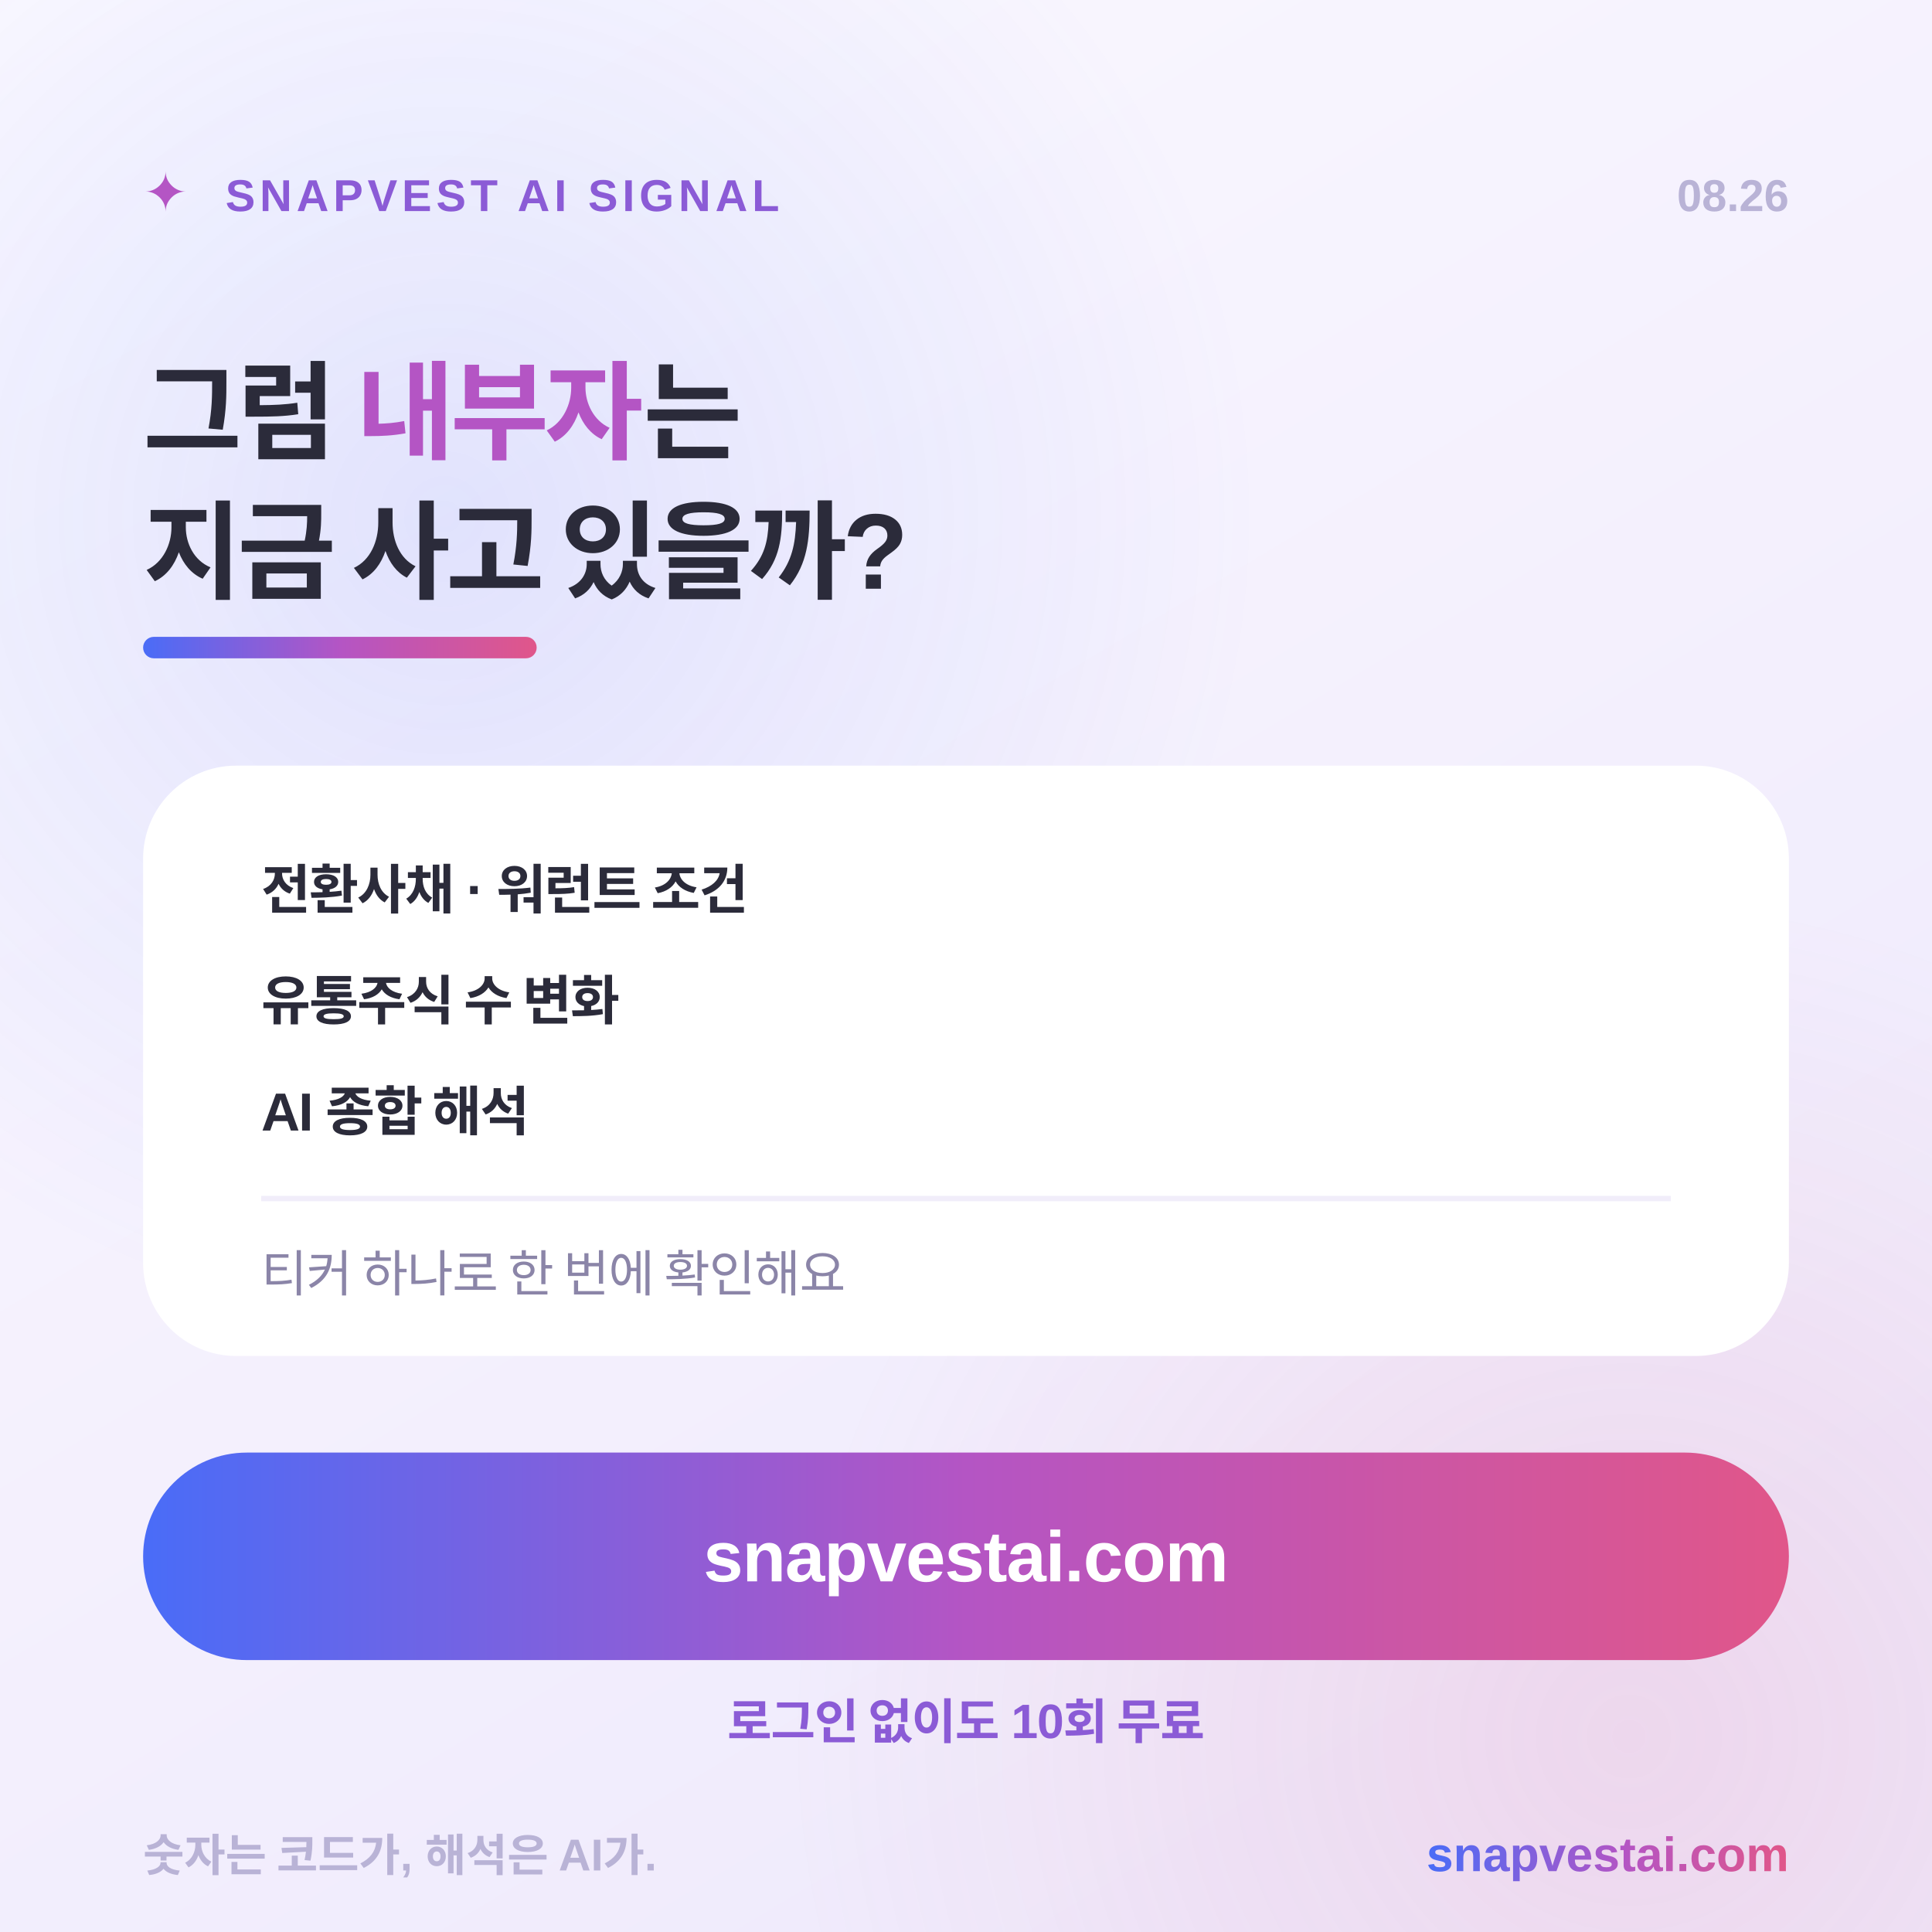
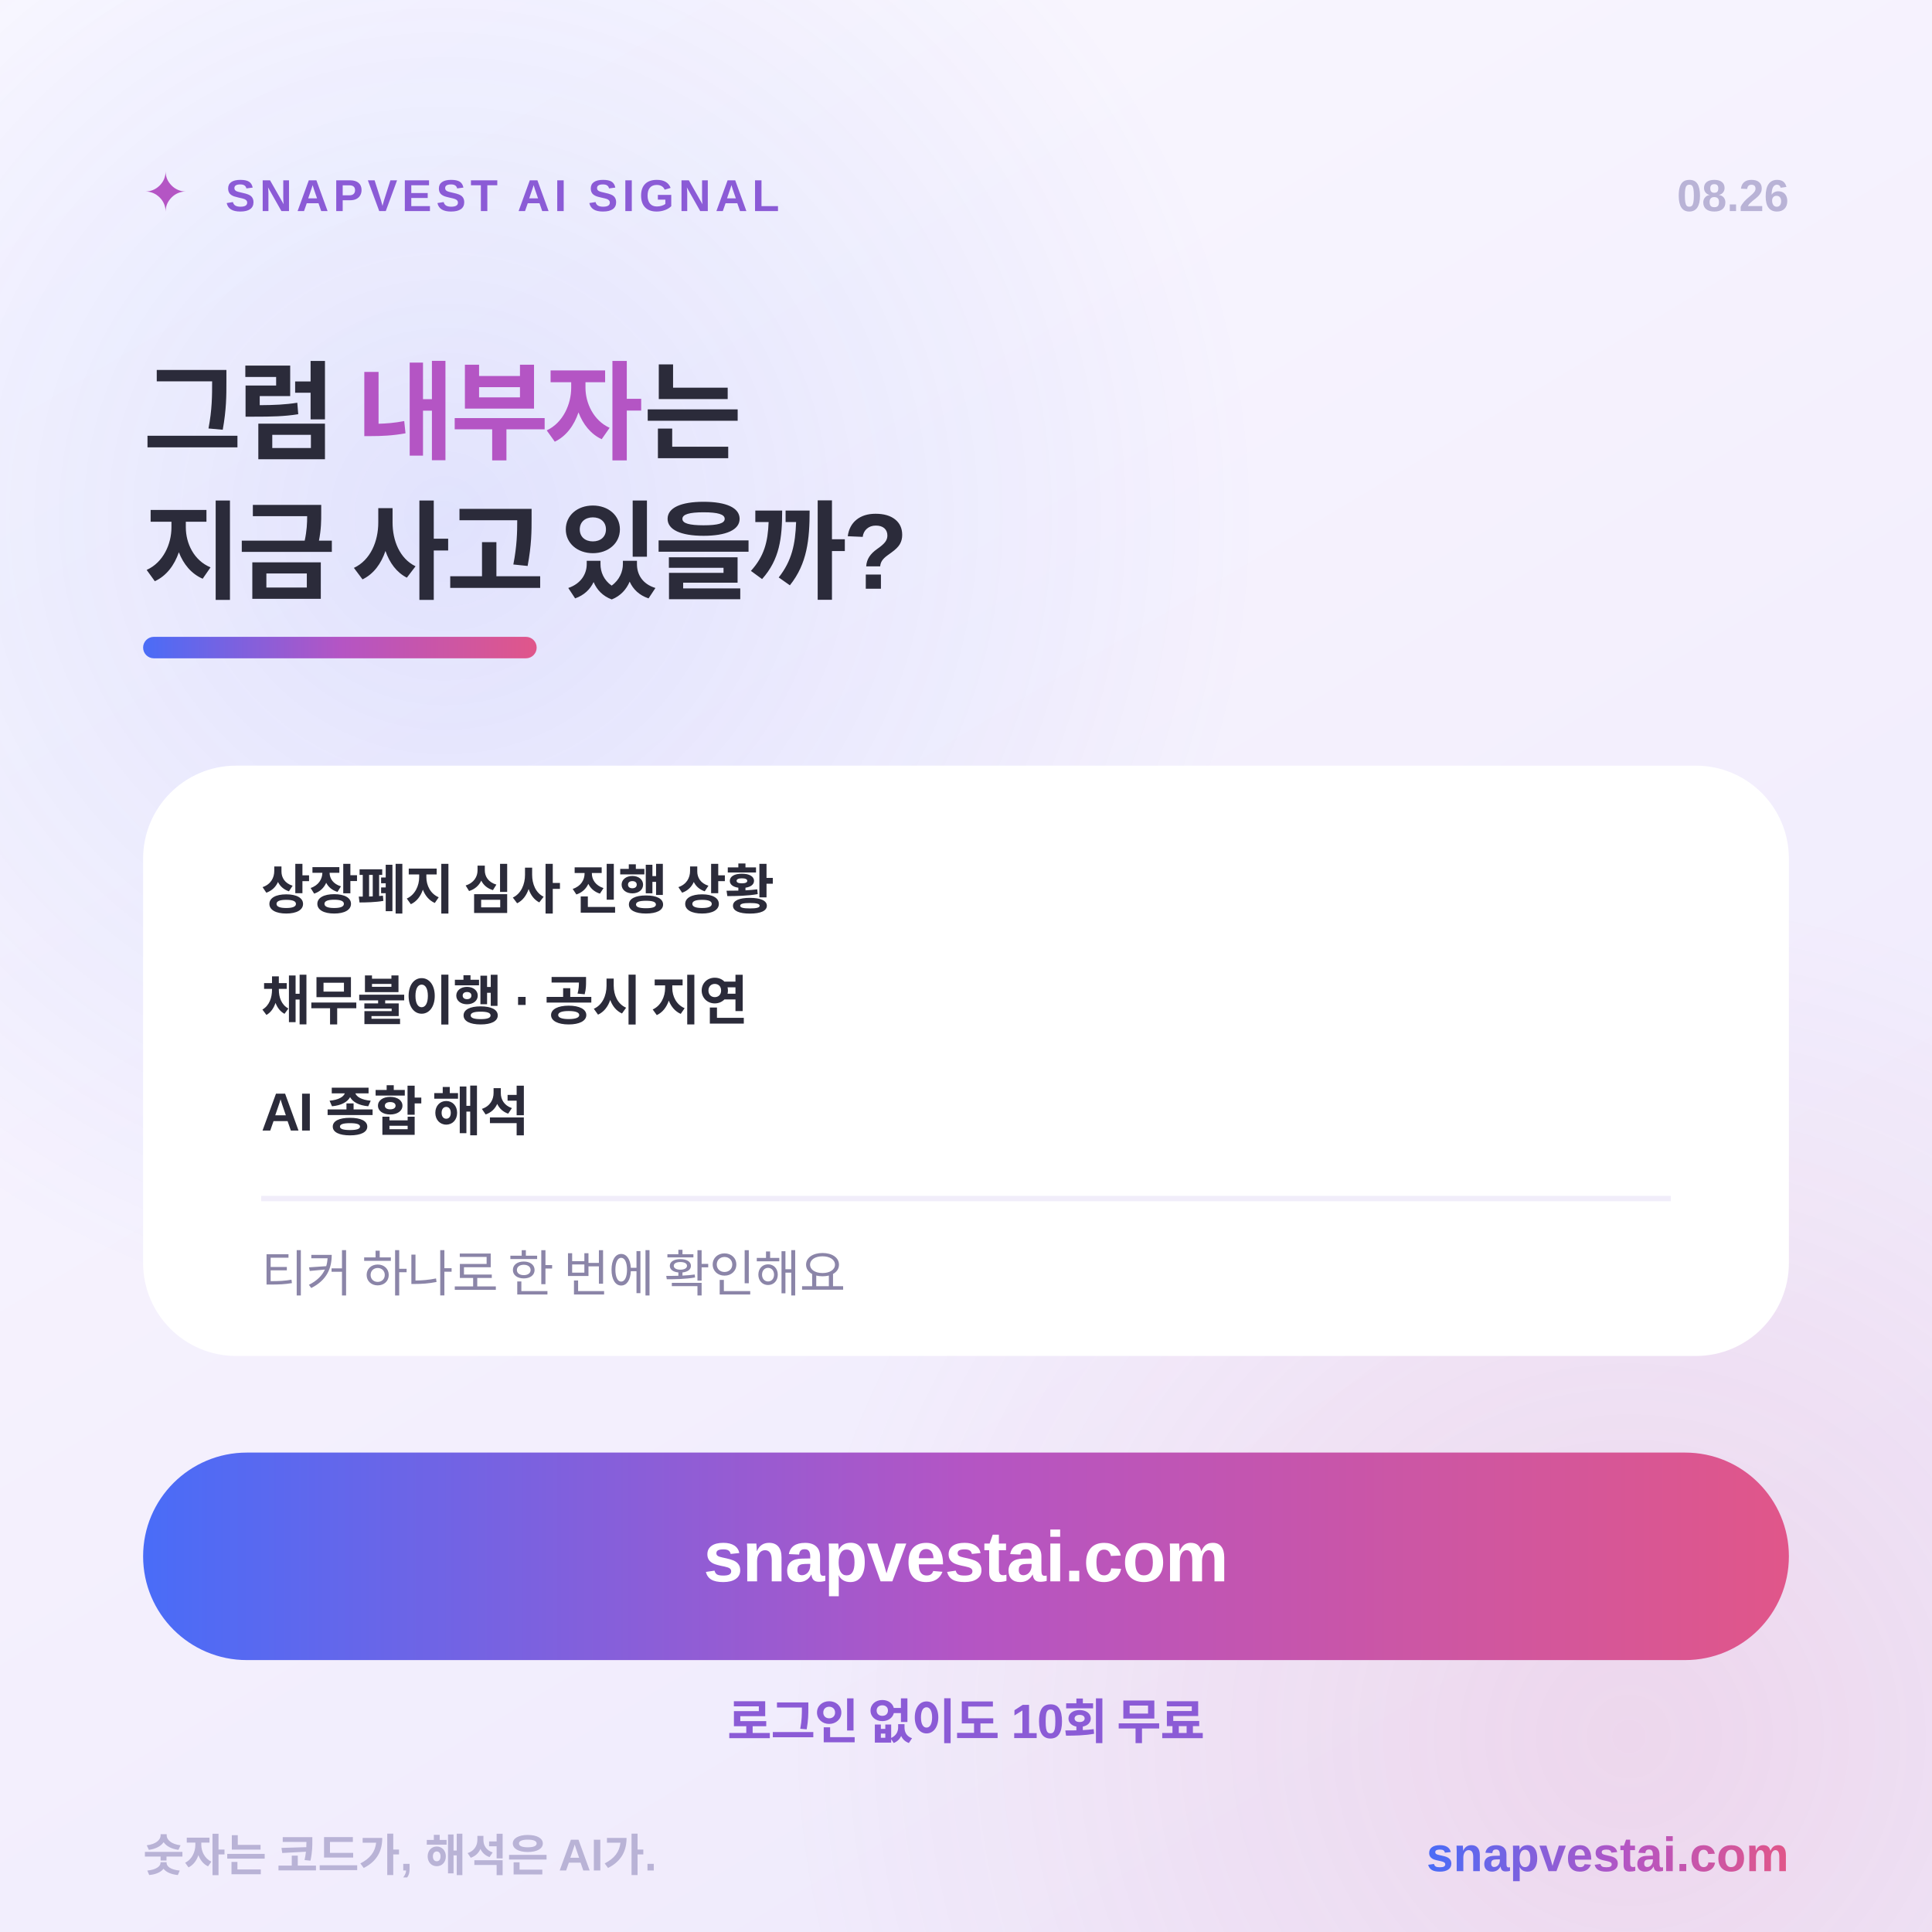
<svg xmlns="http://www.w3.org/2000/svg" width="1080" height="1080" viewBox="0 0 1080 1080" role="img">
  <defs>
    <linearGradient id="bg" x1="0" y1="0" x2="0.6" y2="1">
      <stop offset="0" stop-color="#FBF9FF" />
      <stop offset="1" stop-color="#EFEAFC" />
    </linearGradient>
    <linearGradient id="line" x1="0" y1="0" x2="1" y2="0">
      <stop offset="0" stop-color="#4A6CF7" />
      <stop offset="0.5" stop-color="#B455C4" />
      <stop offset="1" stop-color="#E0568A" />
    </linearGradient>
    <linearGradient id="dom" x1="0" y1="0" x2="1" y2="0">
      <stop offset="0" stop-color="#4A6CF7" />
      <stop offset="0.55" stop-color="#B455C4" />
      <stop offset="1" stop-color="#E0568A" />
    </linearGradient>
    <radialGradient id="m1" cx="0.5" cy="0.5" r="0.5">
      <stop offset="0" stop-color="#4A6CF7" stop-opacity="0.13" />
      <stop offset="1" stop-color="#4A6CF7" stop-opacity="0" />
    </radialGradient>
    <radialGradient id="m2" cx="0.5" cy="0.5" r="0.5">
      <stop offset="0" stop-color="#E0568A" stop-opacity="0.13" />
      <stop offset="1" stop-color="#E0568A" stop-opacity="0" />
    </radialGradient>
  </defs>
  <rect width="1080" height="1080" fill="url(#bg)" />
  <rect x="-200" y="-160" width="900" height="900" fill="url(#m1)" />
  <rect x="440" y="500" width="940" height="940" fill="url(#m2)" />
  <g font-family="Pretendard, Poppins, Arial, sans-serif">
    <text x="80" y="118" font-size="30" fill="#B455C4">✦</text>
    <text x="126" y="118" font-size="25" font-weight="700" letter-spacing="2.5" fill="#8B5BD6">SNAPVEST AI SIGNAL</text>
    <text x="1000" y="118" text-anchor="end" font-size="25" font-weight="600" fill="#B9B3D6">08.26</text>
    <text x="80" y="252" font-size="60" font-weight="700" letter-spacing="-2.5" fill="#2B2B3A">그럼 <tspan fill="#B455C4">내부자</tspan>는</text>
    <text x="80" y="330" font-size="60" font-weight="700" letter-spacing="-2.5" fill="#2B2B3A">지금 사고 있을까?</text>
    <rect x="80" y="356" width="220" height="12" rx="6" fill="url(#line)" />
    <rect x="80" y="428" width="920" height="330" rx="52" fill="#FFFFFF" />
-     <text x="146" y="508" font-size="30" font-weight="700" letter-spacing="-0.8" fill="#2B2B3A">전환사채 · 워런트 조건</text>
-     <text x="146" y="570" font-size="30" font-weight="700" letter-spacing="-0.8" fill="#2B2B3A">유통주식 수 변화</text>
+     <text x="146" y="508" font-size="30" font-weight="700" letter-spacing="-0.8" fill="#2B2B3A">상장폐지 심사 진행 상황</text>
+     <text x="146" y="570" font-size="30" font-weight="700" letter-spacing="-0.8" fill="#2B2B3A">채무불이행 · 공시 지연</text>
    <text x="146" y="632" font-size="30" font-weight="700" letter-spacing="-0.8" fill="#2B2B3A">AI 종합 해석</text>
    <line x1="146" y1="670" x2="934" y2="670" stroke="#F1EDFA" stroke-width="3" />
    <text x="146" y="722" font-size="28" font-weight="500" letter-spacing="-0.5" fill="#8B85A8">티커 하나로 한 번에 확인해요</text>
    <rect x="80" y="812" width="920" height="116" rx="58" fill="url(#line)" />
    <text x="540" y="884" text-anchor="middle" font-size="40" font-weight="700" letter-spacing="-0.5" fill="#FFFFFF">snapvestai.com</text>
    <text x="540" y="972" text-anchor="middle" font-size="27" font-weight="600" letter-spacing="-0.5" fill="#8B5BD6">로그인 없이도 10회 무료</text>
    <text x="80" y="1046" font-size="25" font-weight="600" fill="#B9B3D6">숫자는 코드가, 해석은 AI가.</text>
    <text x="1000" y="1046" text-anchor="end" font-size="27" font-weight="700" fill="url(#dom)">snapvestai.com</text>
  </g>
</svg>
